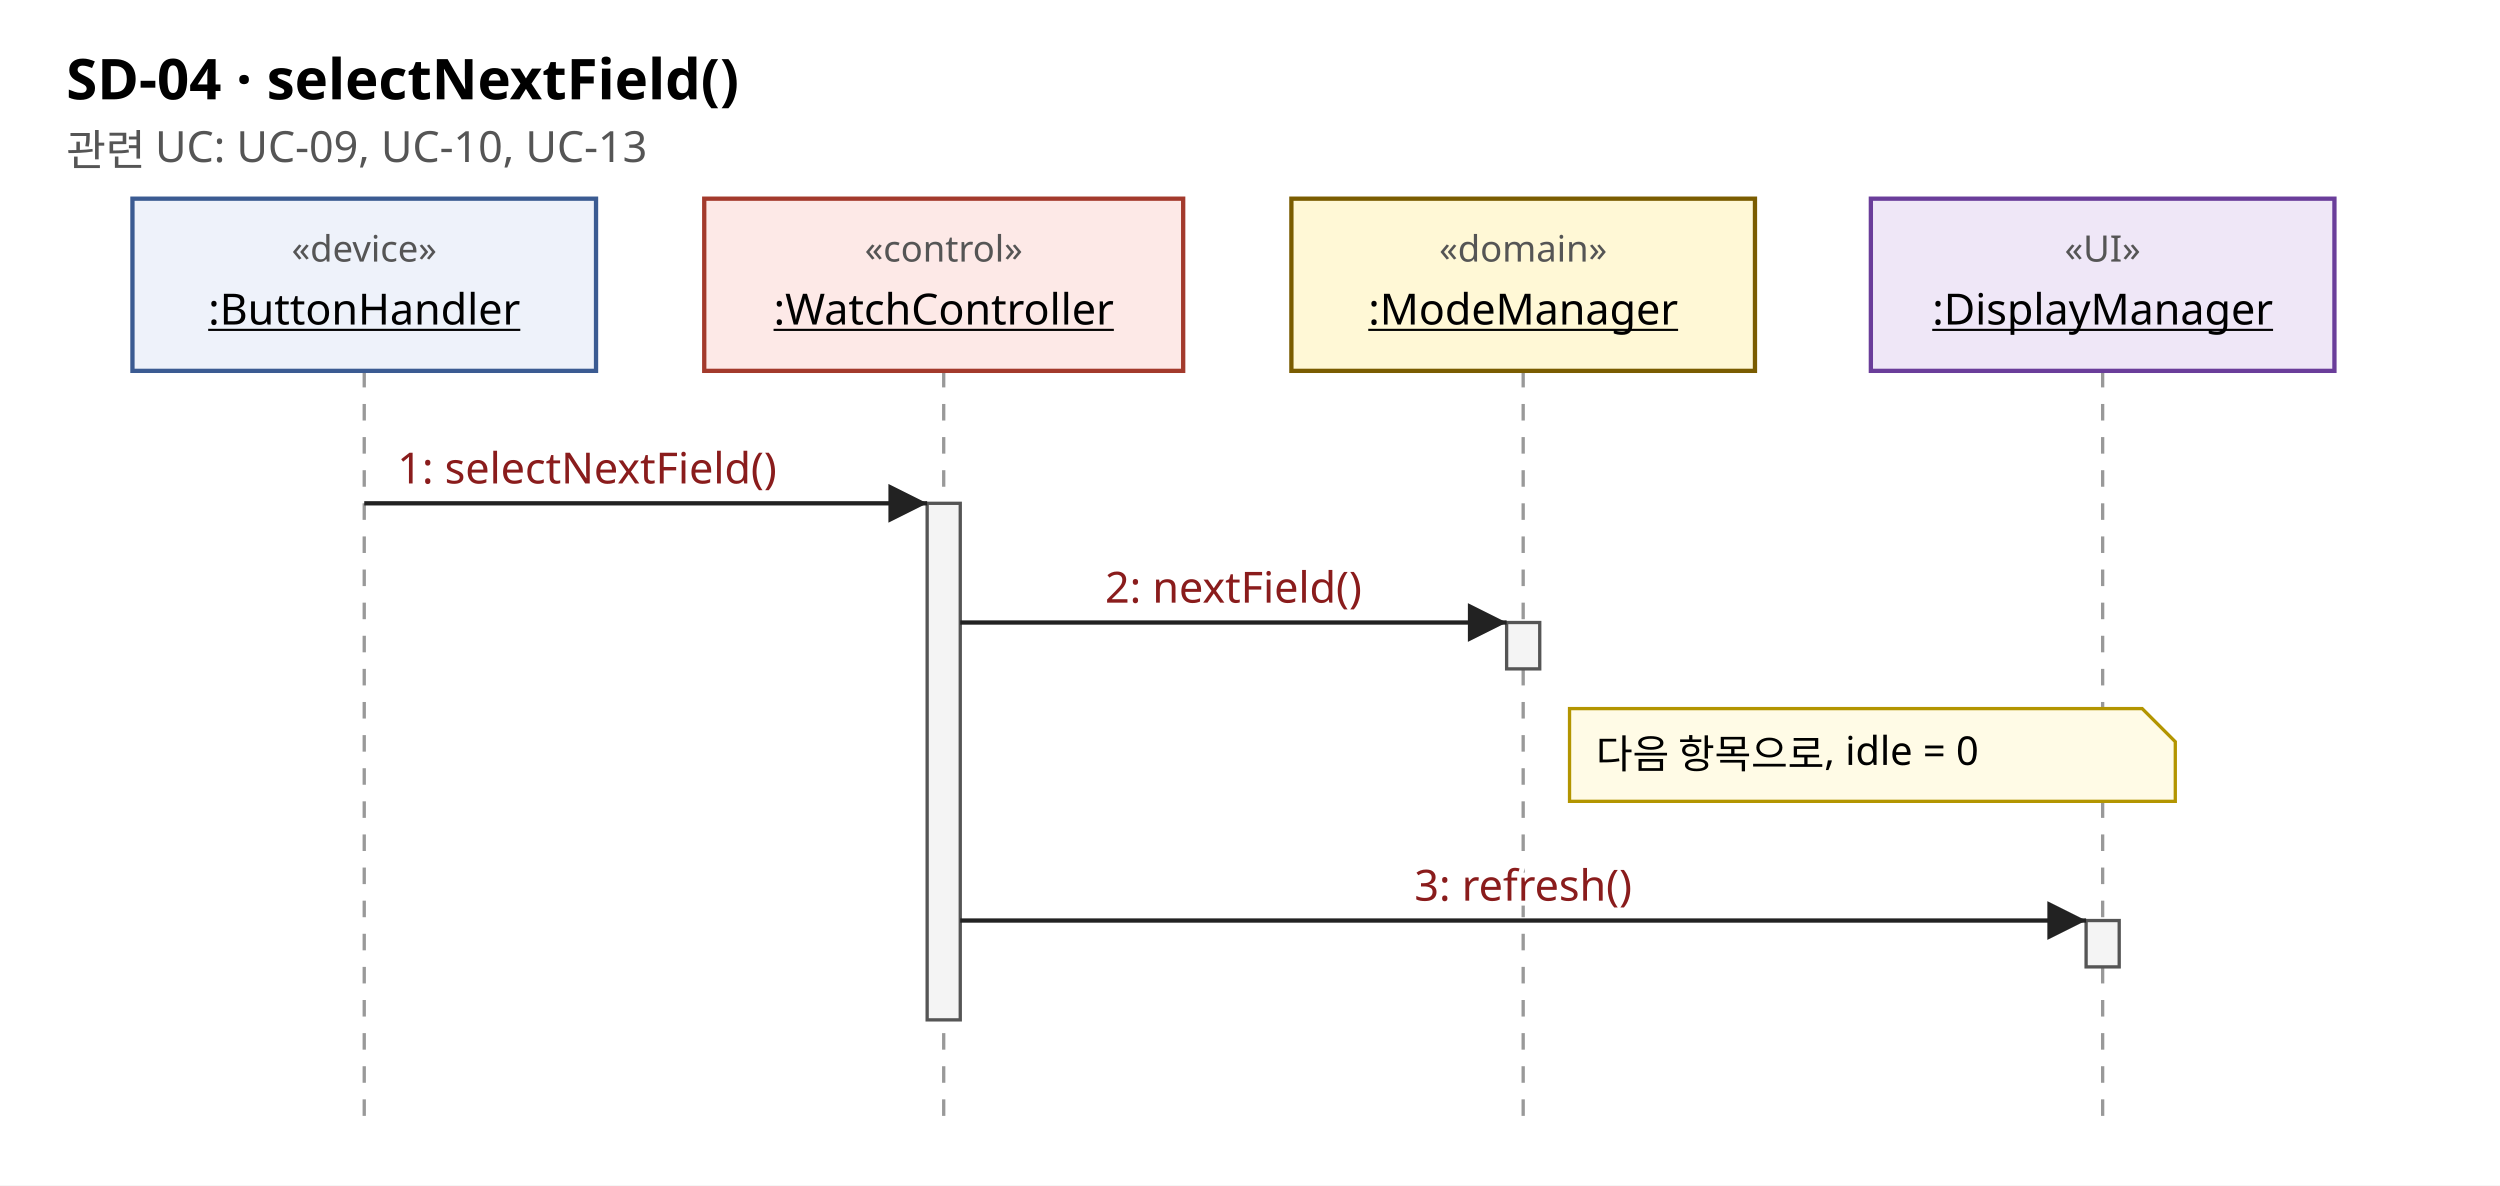
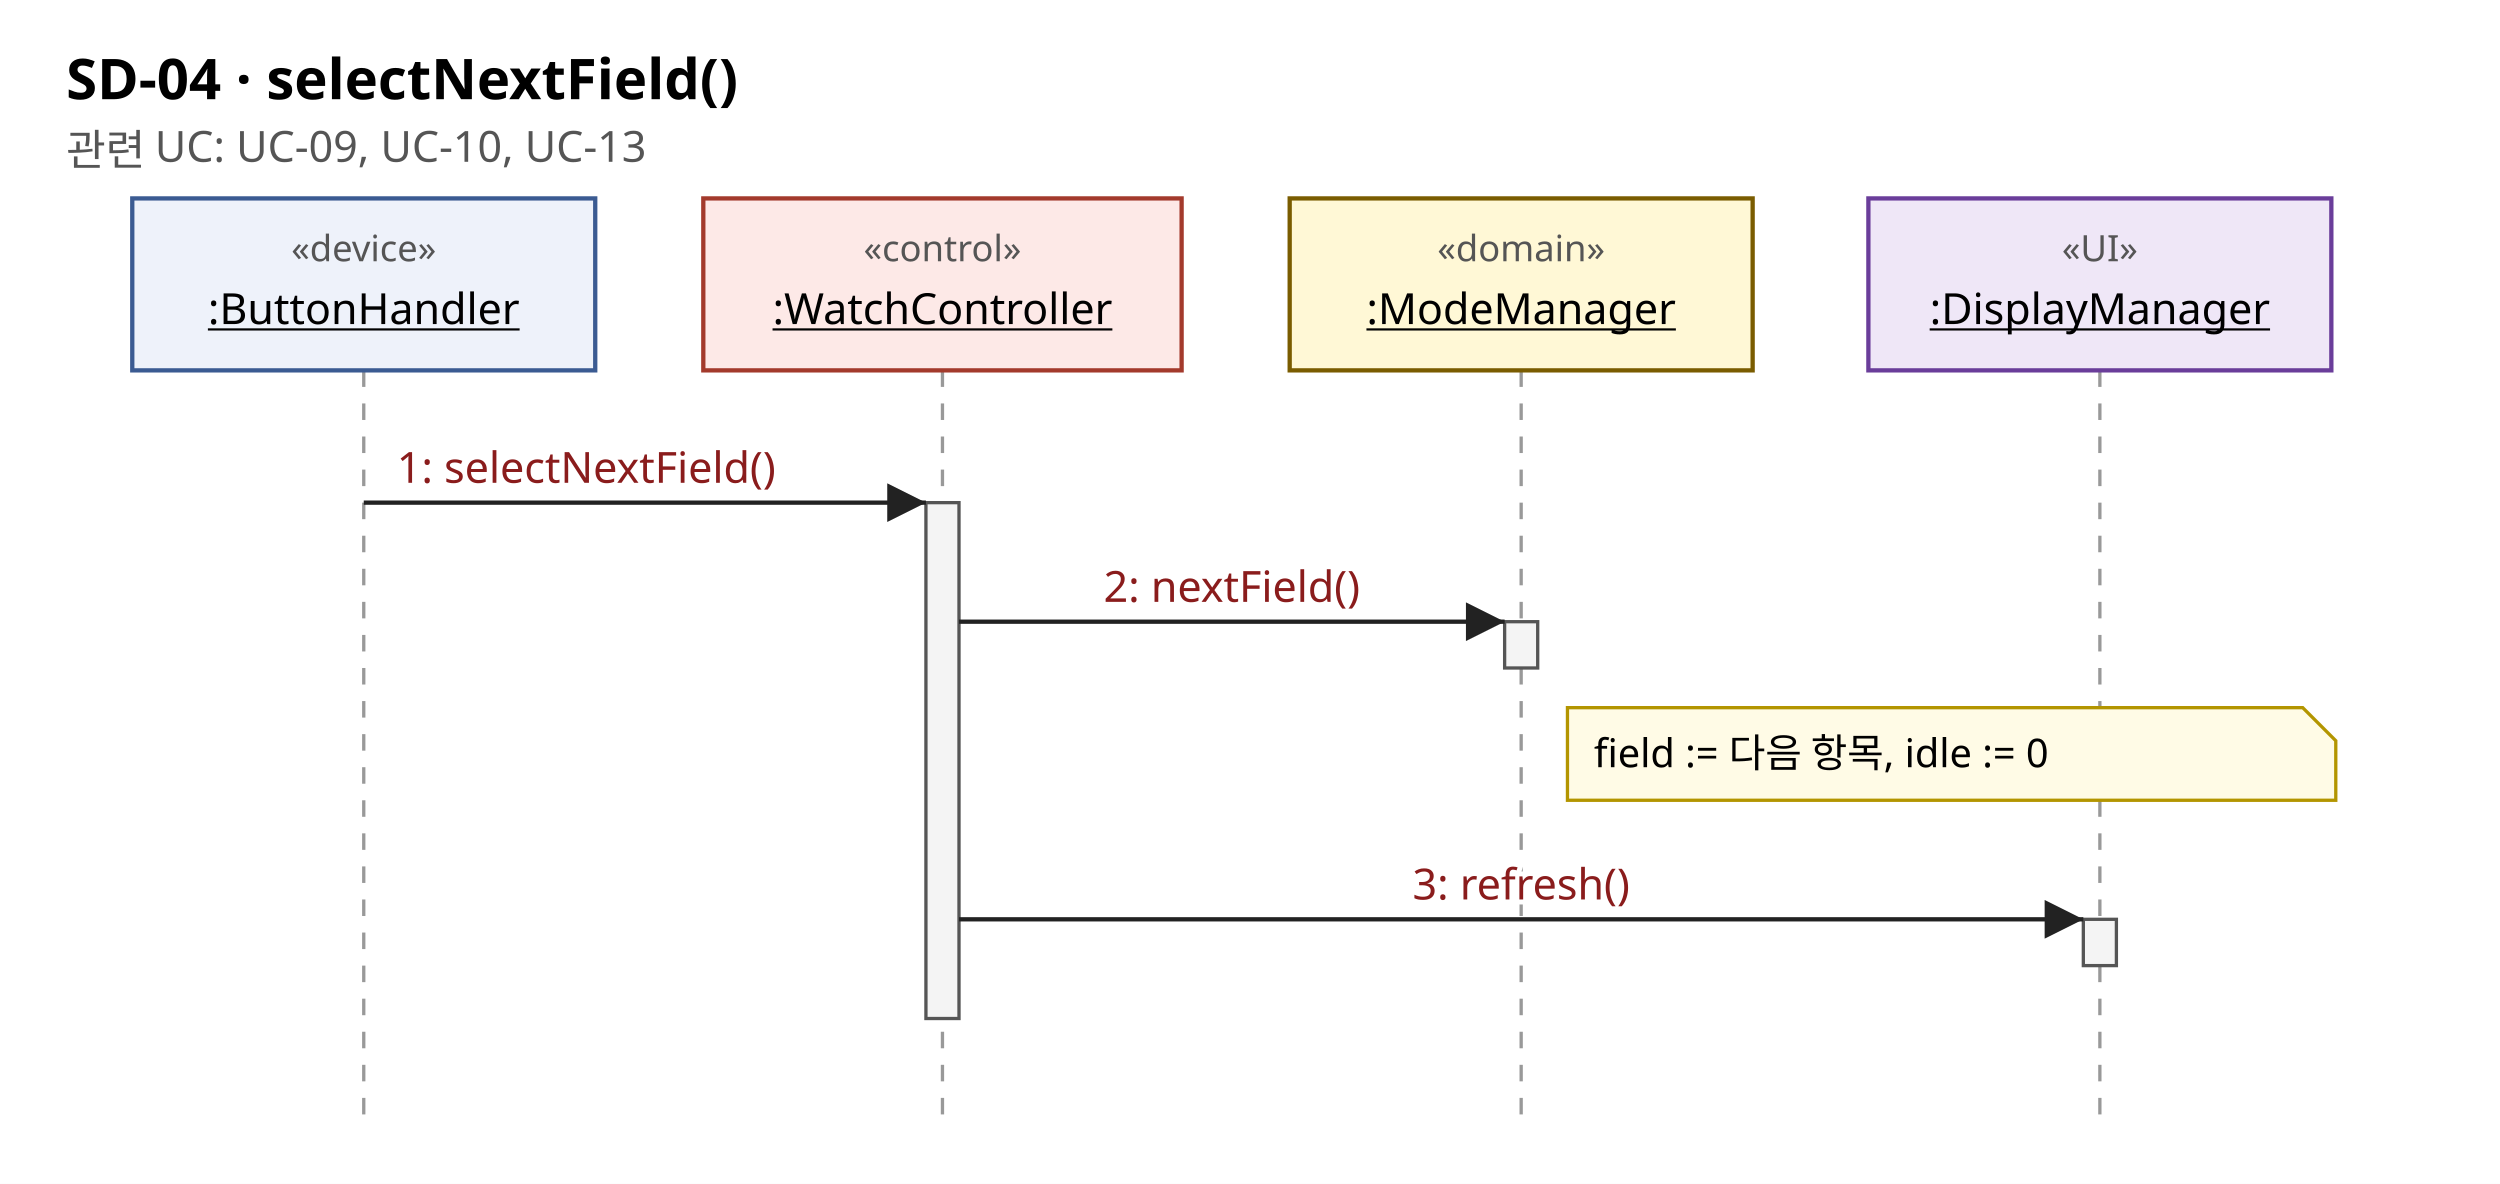
- <svg xmlns="http://www.w3.org/2000/svg" width="755" height="358" viewBox="0 0 755 358" font-family="Malgun Gothic, Apple SD Gothic Neo, Noto Sans KR, WenQuanYi Zen Hei, sans-serif">
+ <svg xmlns="http://www.w3.org/2000/svg" width="756" height="358" viewBox="0 0 756 358" font-family="Malgun Gothic, Apple SD Gothic Neo, Noto Sans KR, WenQuanYi Zen Hei, sans-serif">
  <defs>
    <marker id="f" viewBox="0 0 10 10" refX="10" refY="5" markerWidth="9" markerHeight="9" orient="auto">
      <path d="M0,0 L10,5 L0,10 z" fill="#222" />
    </marker>
  </defs>
-   <rect width="755" height="358" fill="#fff" />
+   <rect width="756" height="358" fill="#fff" />
  <text x="20" y="30" font-size="17" font-weight="bold">SD-04 · selectNextField()</text>
  <text x="20" y="50" font-size="13" fill="#555">관련 UC: UC-09, UC-10, UC-13</text>
  <line x1="110" y1="112" x2="110" y2="338" stroke="#999" stroke-dasharray="5 5" />
  <rect x="40.0" y="60" width="140" height="52" fill="#eef2fa" stroke="#3b5b92" stroke-width="1.3" />
  <text x="110" y="79" text-anchor="middle" font-size="11" fill="#555">«device»</text>
  <text x="110" y="98" text-anchor="middle" font-size="13" text-decoration="underline">:ButtonHandler</text>
  <line x1="285" y1="112" x2="285" y2="338" stroke="#999" stroke-dasharray="5 5" />
  <rect x="212.68" y="60" width="144.64" height="52" fill="#fde9e7" stroke="#a33a2c" stroke-width="1.3" />
  <text x="285" y="79" text-anchor="middle" font-size="11" fill="#555">«control»</text>
  <text x="285" y="98" text-anchor="middle" font-size="13" text-decoration="underline">:WatchController</text>
  <line x1="460" y1="112" x2="460" y2="338" stroke="#999" stroke-dasharray="5 5" />
  <rect x="390.0" y="60" width="140" height="52" fill="#fff8d6" stroke="#7a5c00" stroke-width="1.3" />
  <text x="460" y="79" text-anchor="middle" font-size="11" fill="#555">«domain»</text>
  <text x="460" y="98" text-anchor="middle" font-size="13" text-decoration="underline">:ModeManager</text>
  <line x1="635" y1="112" x2="635" y2="338" stroke="#999" stroke-dasharray="5 5" />
  <rect x="565.0" y="60" width="140" height="52" fill="#efe7f7" stroke="#6a3d9a" stroke-width="1.3" />
  <text x="635" y="79" text-anchor="middle" font-size="11" fill="#555">«UI»</text>
  <text x="635" y="98" text-anchor="middle" font-size="13" text-decoration="underline">:DisplayManager</text>
  <rect x="455" y="188" width="10" height="14" fill="#f4f4f4" stroke="#555" />
  <rect x="630" y="278" width="10" height="14" fill="#f4f4f4" stroke="#555" />
  <rect x="280" y="152" width="10" height="156" fill="#f4f4f4" stroke="#555" />
  <line x1="110" y1="152" x2="280" y2="152" stroke="#222" stroke-width="1.3" marker-end="url(#f)" />
  <text x="120" y="146" font-size="13" fill="#8a1c1c" stroke="#fff" stroke-width="3" paint-order="stroke">1: selectNextField()</text>
  <line x1="290" y1="188" x2="455" y2="188" stroke="#222" stroke-width="1.3" marker-end="url(#f)" />
  <text x="372.5" y="182" text-anchor="middle" font-size="13" fill="#8a1c1c" stroke="#fff" stroke-width="3" paint-order="stroke">2: nextField()</text>
-   <path d="M474,214 h172.94 l10,10 v18 h-182.94 z" fill="#fffbe6" stroke="#b39500" />
-   <text x="482" y="232" font-size="12">다음 항목으로, idle = 0</text>
+   <path d="M474,214 h222.34 l10,10 v18 h-232.34 z" fill="#fffbe6" stroke="#b39500" />
+   <text x="482" y="232" font-size="12">field := 다음 항목, idle := 0</text>
  <line x1="290" y1="278" x2="630" y2="278" stroke="#222" stroke-width="1.3" marker-end="url(#f)" />
  <text x="460.0" y="272" text-anchor="middle" font-size="13" fill="#8a1c1c" stroke="#fff" stroke-width="3" paint-order="stroke">3: refresh()</text>
</svg>
